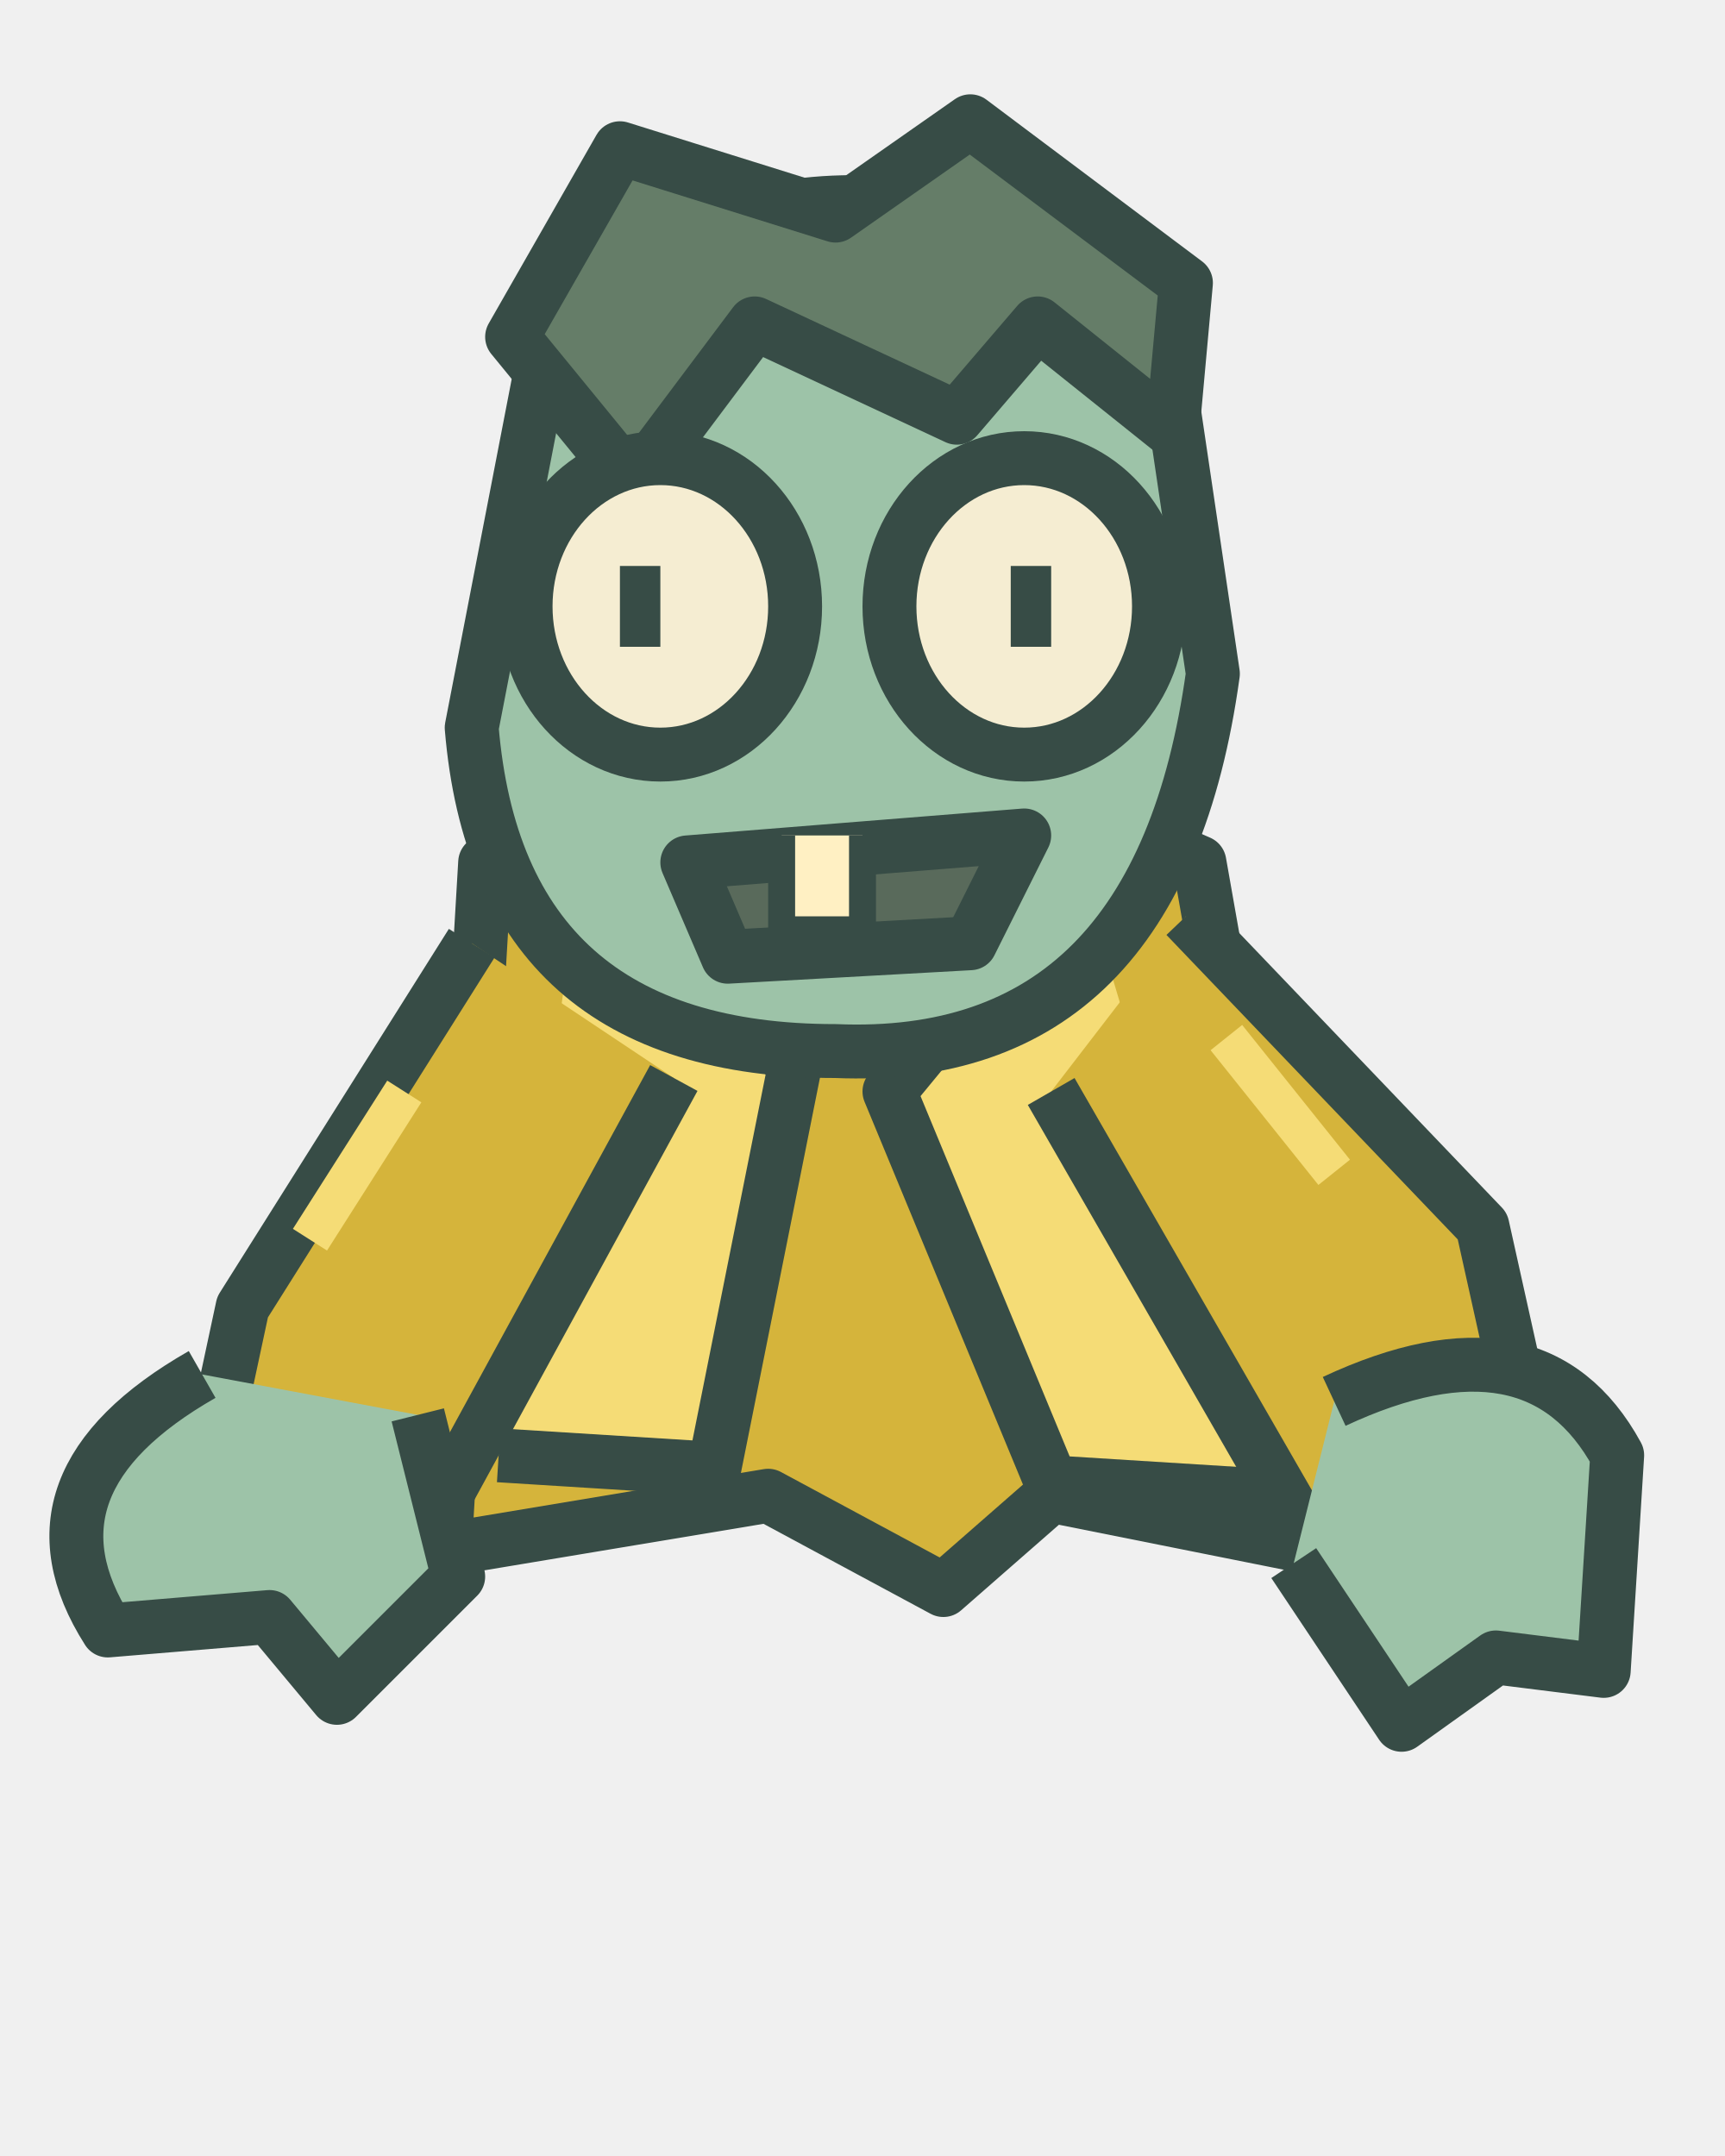
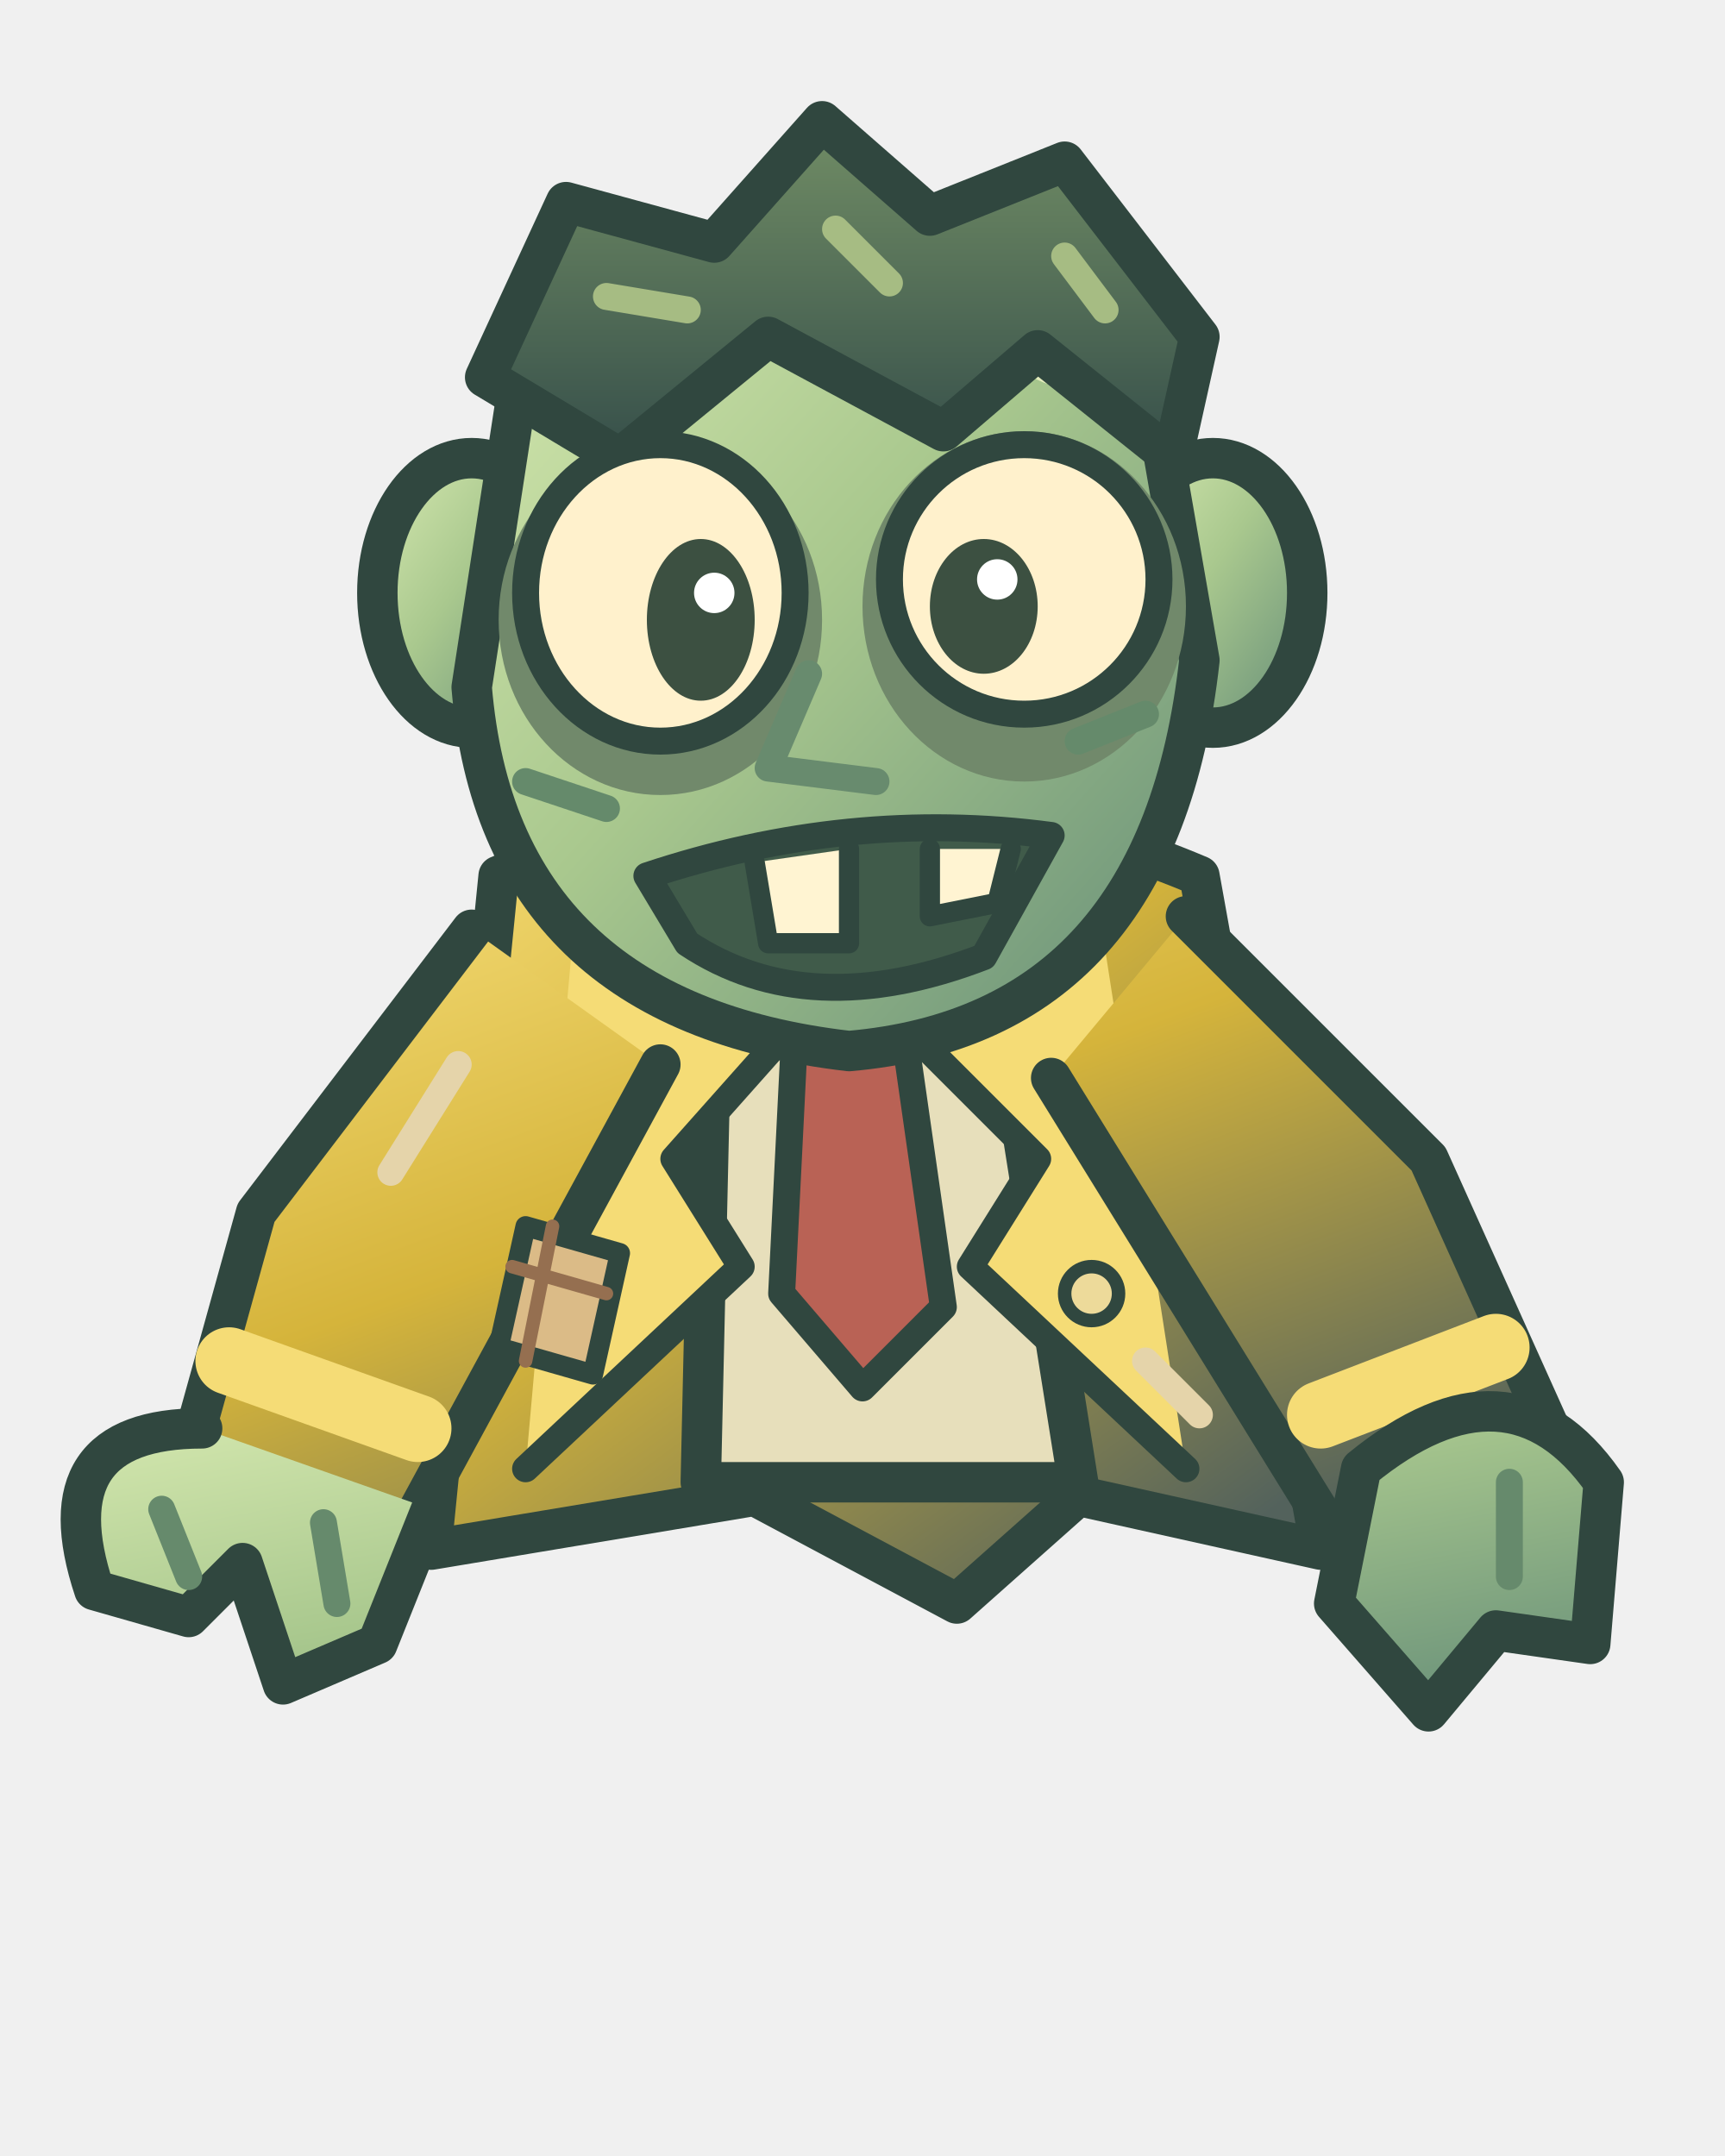
<svg xmlns="http://www.w3.org/2000/svg" width="128" height="160" viewBox="0 0 128 160">
-   <g stroke="#374c46" stroke-width="4" stroke-linejoin="round">
-     <path d="M36 64q26-12 53 0l9 51-20-4-8 7-13-7-24 4z" fill="#d5b43b" />
-     <path d="M43 65l16 14-6 30-16-1M80 64L66 81l12 29 16 1" fill="#f5dc76" />
-     <path d="M35 70L18 97l-3 14 17 2 18-33M88 68l22 23 4 18-17 5-19-33" fill="#d5b43b" />
-     <path d="M15 102q-14 8-7 19l12-1 5 6 9-9-3-12M99 104q15-7 21 4l-1 16-8-1-7 5-8-12" fill="#9dc3a8" />
-     <path d="M41 23q22-16 45 0l4 27q-4 29-28 28-25 0-27-24z" fill="#9dc3a8" />
-     <path d="M38 25l8-14 16 5 10-7 16 12-1 11-10-8-6 7-15-7-9 12z" fill="#657d68" />
-     <ellipse cx="49" cy="45" rx="10" ry="11" fill="#f5edd2" />
-     <ellipse cx="76" cy="45" rx="10" ry="11" fill="#f5edd2" />
-     <path d="M46 45h3M75 45h3" stroke="#374c46" stroke-width="6" />
-     <path d="M51 64l25-2-4 8-18 1z" fill="#596a5b" />
-     <path d="M58 62v7h6v-7" fill="#fff0c3" stroke-width="2" />
-     <path d="M91 77l8 10M30 81l-7 11" stroke="#f5dc76" stroke-width="3" />
+   <defs>
+     <linearGradient id="skin" x1="0" y1="0" x2="1" y2="1">
+       <stop stop-color="#d6e9b0" />
+       <stop offset=".45" stop-color="#a9c88e" />
+       <stop offset="1" stop-color="#658d78" />
+     </linearGradient>
+     <linearGradient id="coat" x1="0" x2=".8" y2="1">
+       <stop stop-color="#f5dc76" />
+       <stop offset=".45" stop-color="#d5b43b" />
+       <stop offset="1" stop-color="#53625c" />
+     </linearGradient>
+     <linearGradient id="hair" x2="0" y2="1">
+       <stop stop-color="#718d65" />
+       <stop offset="1" stop-color="#364f4a" />
+     </linearGradient>
+   </defs>
+   <g stroke="#30473f" stroke-width="3" stroke-linejoin="round" stroke-linecap="round">
+     <path d="M37 65Q63 54 89 65L98 115 80 111 71 119 56 111 32 115Z" fill="url(#coat)" />
+     <path d="M53 66L73 66 80 110 52 110Z" fill="#e7dfbb" />
+     <path d="M59 76L67 76 70 97 64 103 58 96Z" fill="#b96255" stroke-width="2" />
+     <path d="M43 64L58 77 50 86 55 94 39 109M81 64L68 77 77 86 72 94 88 109" fill="#f5dc76" stroke-width="2" />
+     <path d="M35 69L19 90 14 108 30 114 49 79M88 68L106 86 115 106 99 114 78 80" fill="url(#coat)" />
+     <path d="M17 101L31 106M98 105L111 100" stroke="#f5dc76" stroke-width="5" />
+     <path d="M15 106Q3 106 7 118L14 120 18 116 21 125 28 122 32 112M101 109Q112 100 119 110L118 122 111 121 106 127 99 119Z" fill="url(#skin)" />
+     <path d="M12 112L14 117M24 113L25 119M112 110L112 117" fill="none" stroke="#668a6c" stroke-width="2" />
+     <ellipse cx="35" cy="44" rx="7" ry="10" fill="url(#skin)" />
+     <ellipse cx="90" cy="44" rx="7" ry="10" fill="url(#skin)" />
+     <path d="M39 25Q62 11 85 26L89 49Q86 76 63 78 37 75 35 51Z" fill="url(#skin)" />
+     <path d="M39 29Q57 17 78 27" fill="none" stroke="#e4edbd" stroke-width="3" />
+     <path d="M36 28L42 15 53 18 61 9 69 16 79 12 89 25 87 34 77 26 70 32 57 25 46 34Z" fill="url(#hair)" />
+     <path d="M45 22L51 23M62 17L66 21M79 19L82 23" stroke="#a6bc83" stroke-width="2" />
+     <ellipse cx="49" cy="46" rx="12" ry="13" fill="#71896b" stroke="none" />
+     <ellipse cx="76" cy="45" rx="12" ry="13" fill="#71896b" stroke="none" />
+     <ellipse cx="49" cy="44" rx="10" ry="11" fill="#fff1cc" stroke-width="2" />
+     <ellipse cx="76" cy="43" rx="10" ry="10" fill="#fff1cc" stroke-width="2" />
+     <ellipse cx="52" cy="46" rx="4" ry="6" fill="#3c5041" stroke="none" />
+     <ellipse cx="73" cy="45" rx="4" ry="5" fill="#3c5041" stroke="none" />
+     <circle cx="53" cy="44" r="1.5" fill="#fff" stroke="none" />
+     <circle cx="74" cy="43" r="1.5" fill="#fff" stroke="none" />
+     <path d="M60 50L57 57 65 58" fill="none" stroke="#688b6e" stroke-width="2" />
+     <path d="M48 65Q63 60 78 62L73 71Q60 76 51 70Z" fill="#405b4a" stroke-width="2" />
+     <path d="M56 64L57 70 63 70 63 63M69 63L69 68 74 67 75 63" fill="#fff4d2" stroke-width="1.5" />
+     <path d="M39 58L45 60M80 55L85 53" stroke="#658a6b" stroke-width="2" />
+     <path d="M39 91L46 93 44 102 37 100Z" fill="#dbbb87" stroke-width="1.5" />
+     <path d="M38 94L45 96M41 91L39 101" stroke="#956f50" stroke-width="1" />
+     <circle cx="81" cy="96" r="2" fill="#edda9a" stroke-width="1" />
+     <path d="M85 101L89 105M34 79L29 87" stroke="#e5d4aa" stroke-width="2" />
  </g>
</svg>
